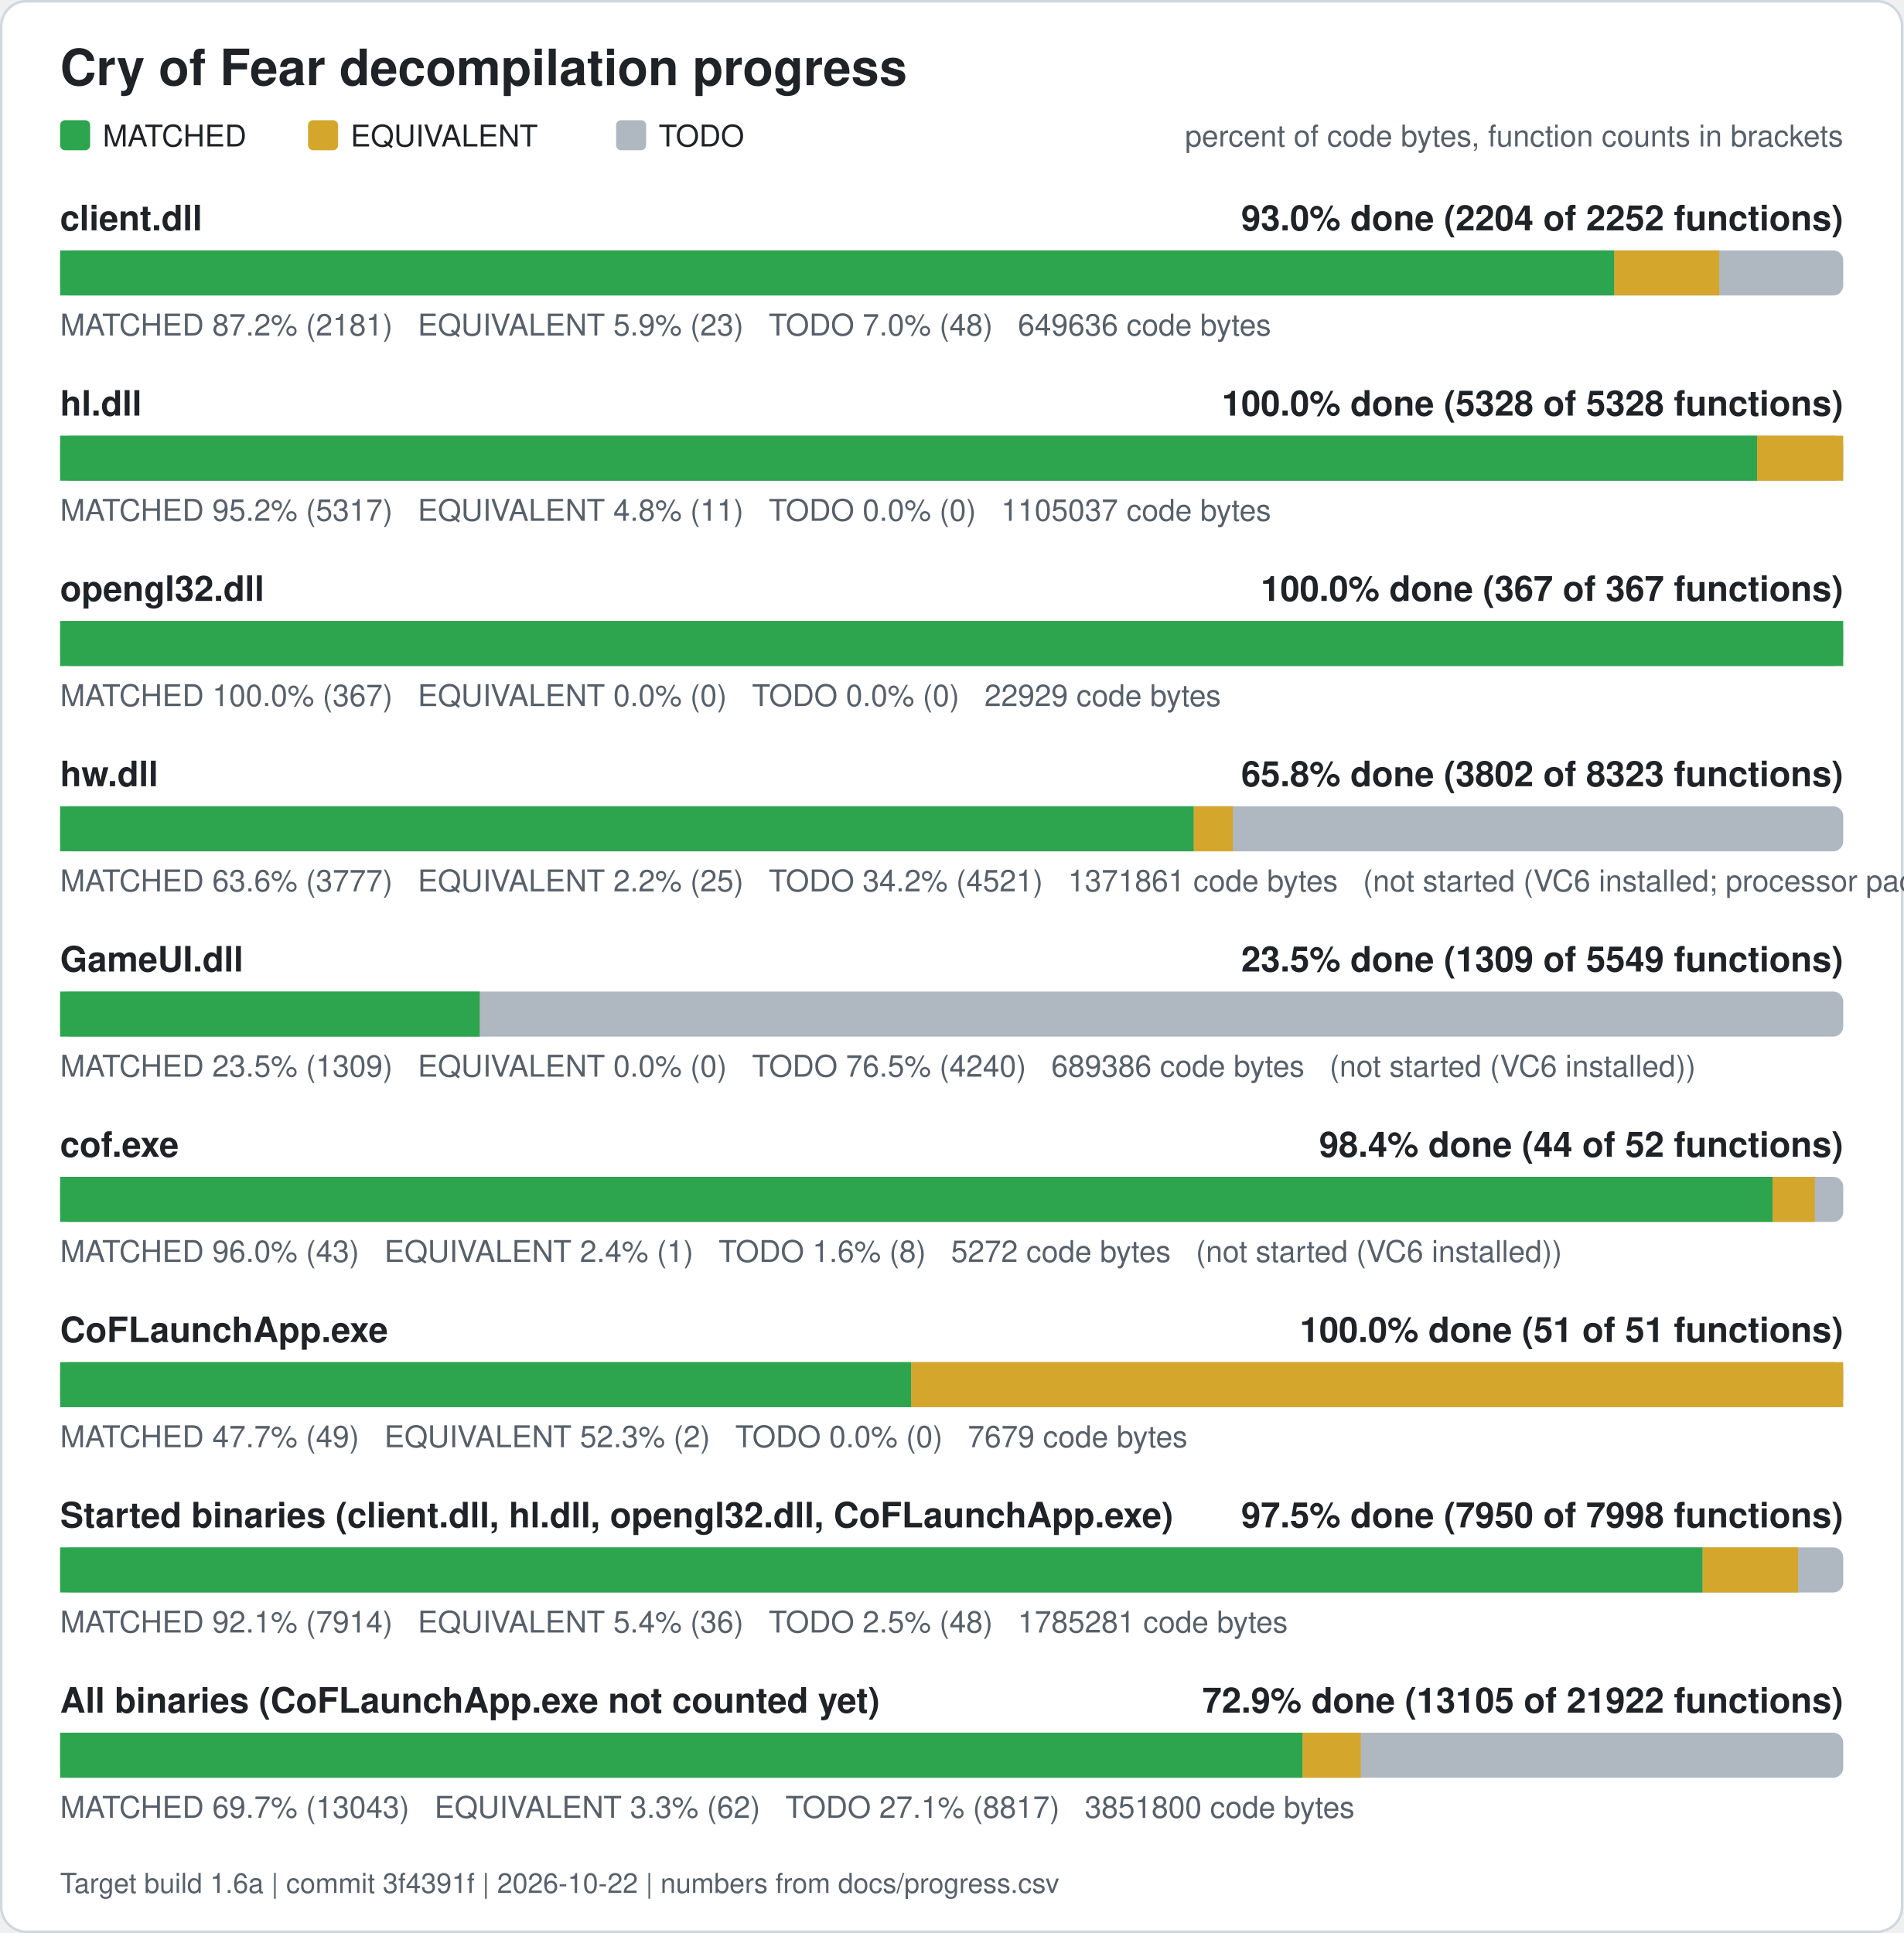
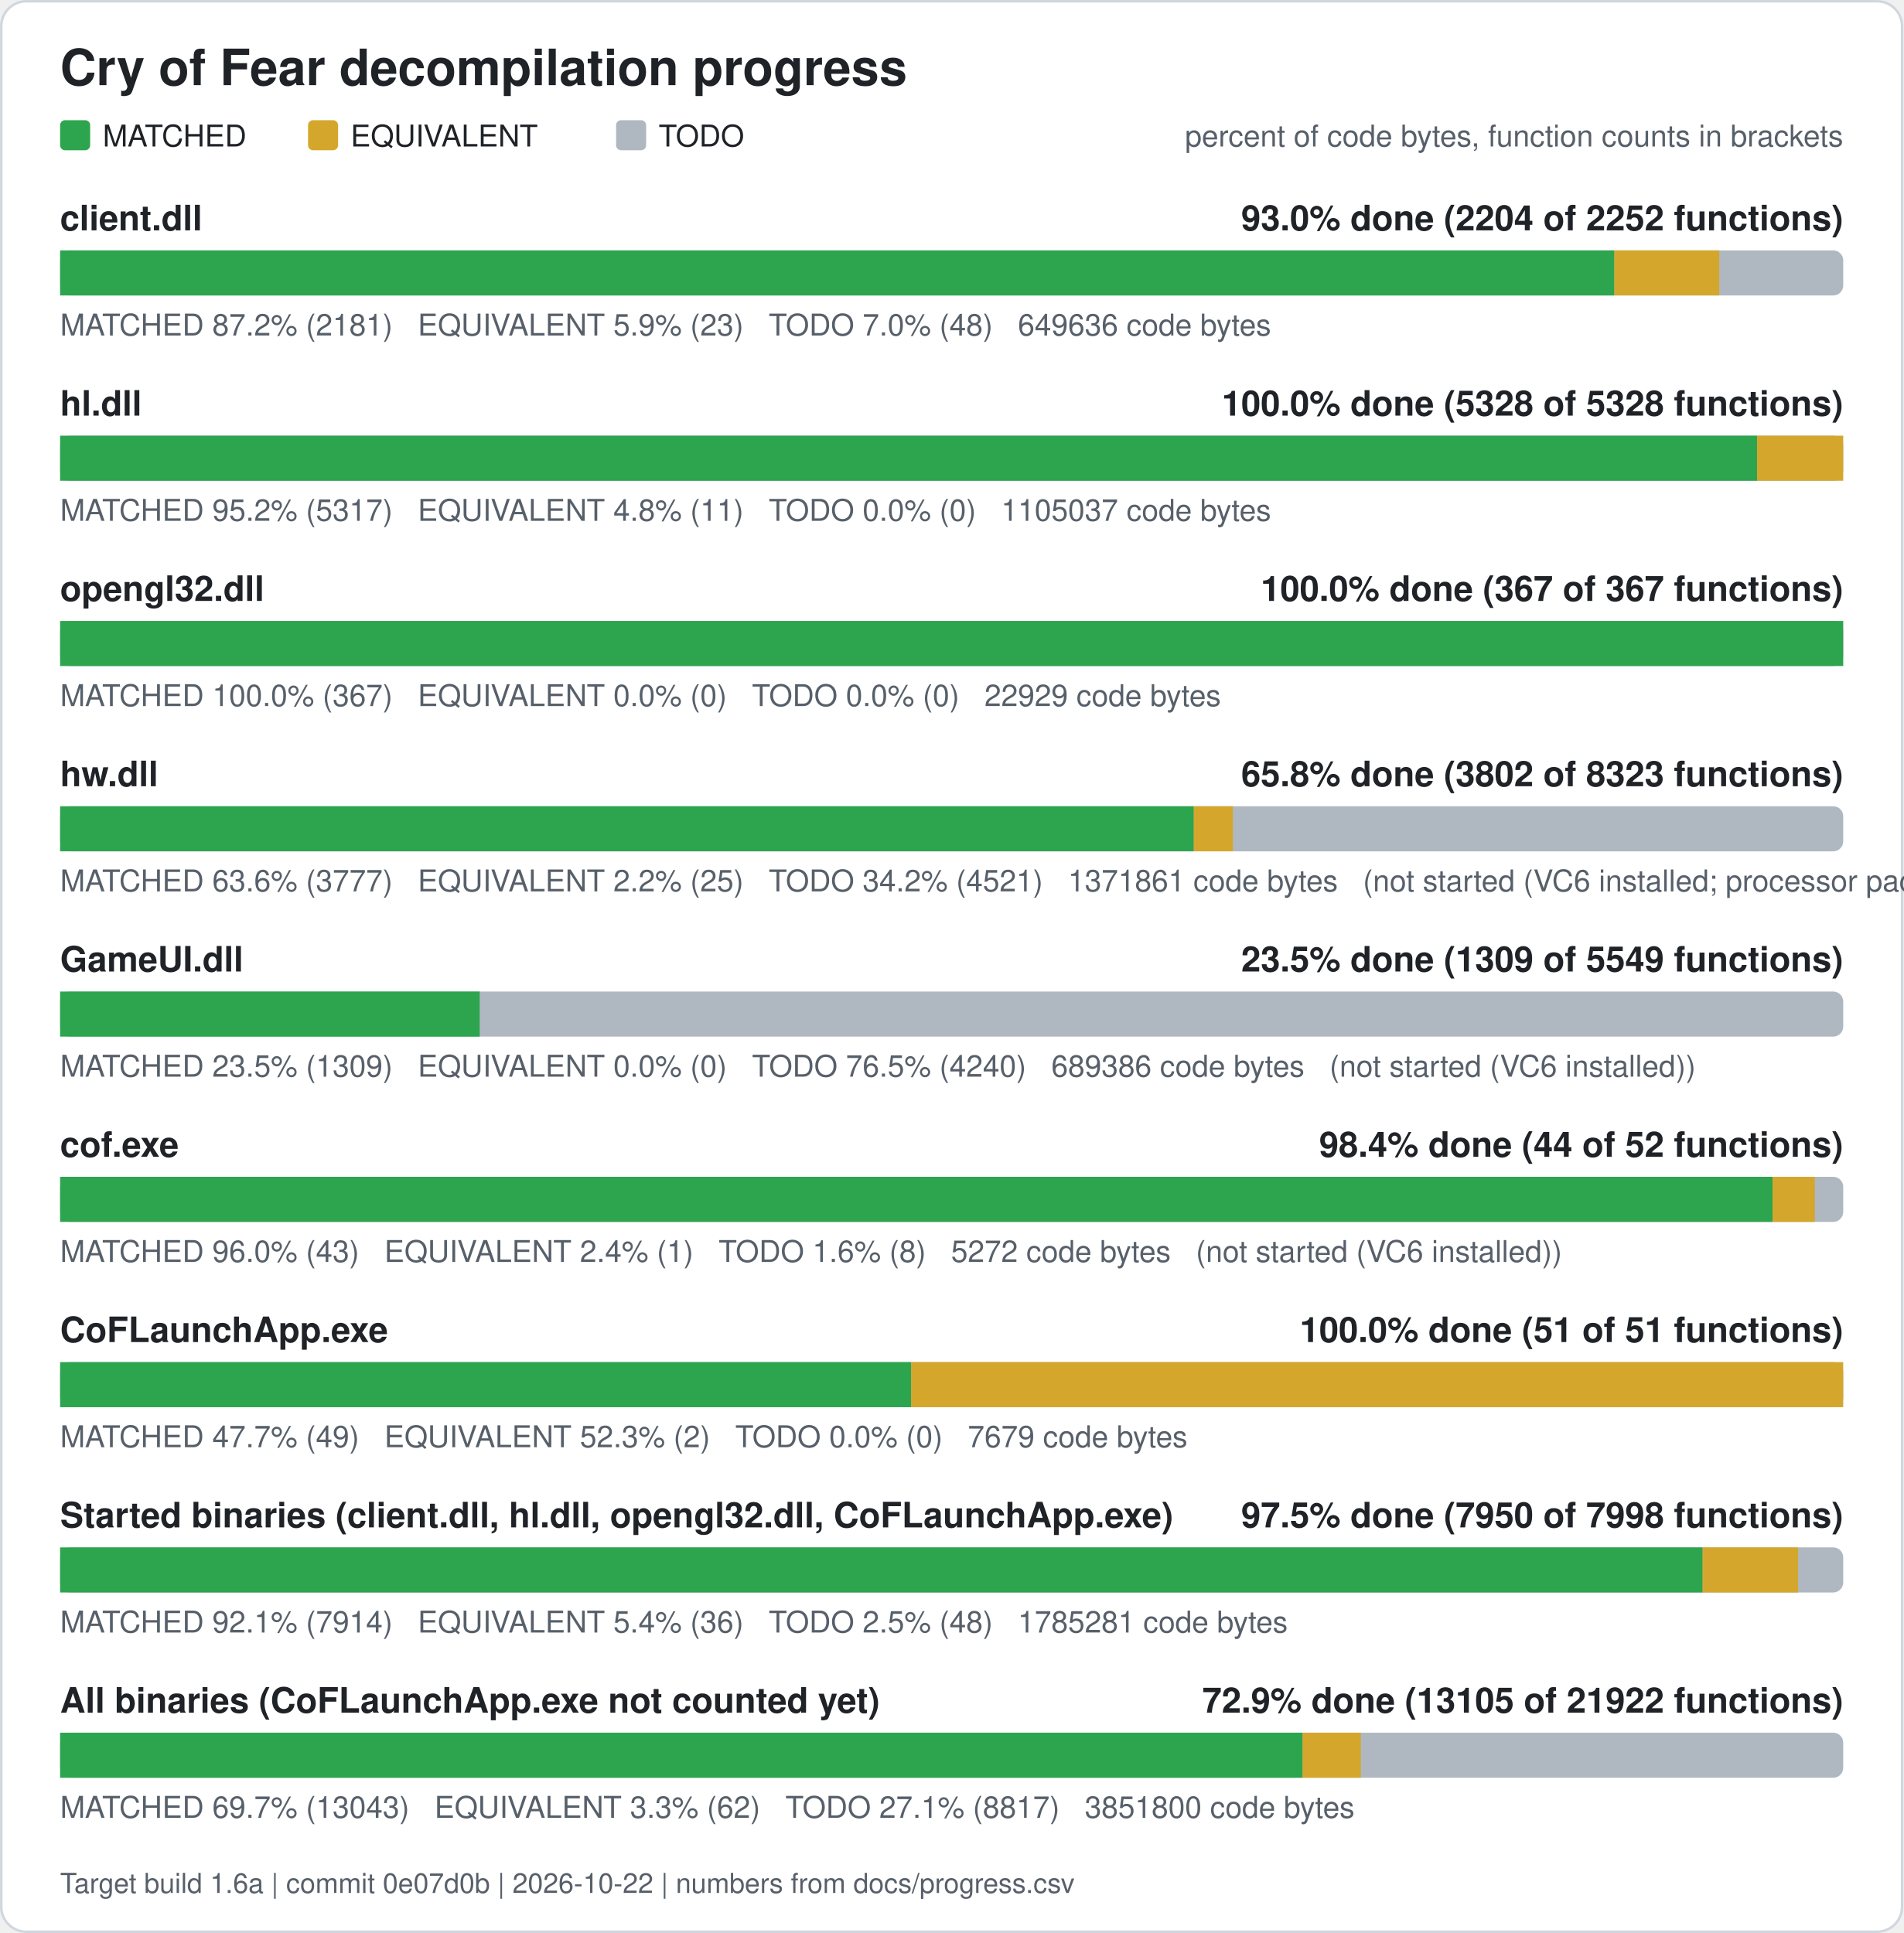
<svg xmlns="http://www.w3.org/2000/svg" width="760" height="772" viewBox="0 0 760 772" role="img" aria-label="Cry of Fear decompilation progress">
  <rect x="0.5" y="0.5" width="759" height="771" rx="10" fill="#ffffff" stroke="#d0d7de" />
  <text x="24" y="34" font-family="Segoe UI, Helvetica, Arial, sans-serif" font-size="20" font-weight="600" fill="#1f2328">Cry of Fear decompilation progress</text>
  <rect x="24" y="48" width="12" height="12" rx="2" fill="#2da44e" />
  <text x="41" y="58.5" font-family="Segoe UI, Helvetica, Arial, sans-serif" font-size="12" fill="#1f2328">MATCHED</text>
  <rect x="123" y="48" width="12" height="12" rx="2" fill="#d4a72c" />
  <text x="140" y="58.5" font-family="Segoe UI, Helvetica, Arial, sans-serif" font-size="12" fill="#1f2328">EQUIVALENT</text>
  <rect x="246" y="48" width="12" height="12" rx="2" fill="#afb8c1" />
  <text x="263" y="58.5" font-family="Segoe UI, Helvetica, Arial, sans-serif" font-size="12" fill="#1f2328">TODO</text>
  <text x="736" y="58.5" font-family="Segoe UI, Helvetica, Arial, sans-serif" font-size="12" fill="#57606a" text-anchor="end">percent of code bytes, function counts in brackets</text>
  <text x="24" y="92" font-family="Segoe UI, Helvetica, Arial, sans-serif" font-size="14" font-weight="600" fill="#1f2328">client.dll</text>
  <text x="736" y="92" font-family="Segoe UI, Helvetica, Arial, sans-serif" font-size="14" font-weight="600" fill="#1f2328" text-anchor="end">93.0% done (2204 of 2252 functions)</text>
  <rect x="24" y="100" width="712" height="18" rx="4" fill="#afb8c1" />
  <rect x="24.00" y="100" width="620.61" height="18" fill="#2da44e" />
  <rect x="644.61" y="100" width="41.89" height="18" fill="#d4a72c" />
  <text x="24" y="134" font-family="Segoe UI, Helvetica, Arial, sans-serif" font-size="12" fill="#57606a" xml:space="preserve">MATCHED 87.2% (2181)   EQUIVALENT 5.9% (23)   TODO 7.0% (48)   649636 code bytes</text>
  <text x="24" y="166" font-family="Segoe UI, Helvetica, Arial, sans-serif" font-size="14" font-weight="600" fill="#1f2328">hl.dll</text>
  <text x="736" y="166" font-family="Segoe UI, Helvetica, Arial, sans-serif" font-size="14" font-weight="600" fill="#1f2328" text-anchor="end">100.0% done (5328 of 5328 functions)</text>
  <rect x="24" y="174" width="712" height="18" rx="4" fill="#afb8c1" />
  <rect x="24.00" y="174" width="677.61" height="18" fill="#2da44e" />
  <rect x="701.61" y="174" width="34.39" height="18" fill="#d4a72c" />
  <text x="24" y="208" font-family="Segoe UI, Helvetica, Arial, sans-serif" font-size="12" fill="#57606a" xml:space="preserve">MATCHED 95.2% (5317)   EQUIVALENT 4.8% (11)   TODO 0.0% (0)   1105037 code bytes</text>
  <text x="24" y="240" font-family="Segoe UI, Helvetica, Arial, sans-serif" font-size="14" font-weight="600" fill="#1f2328">opengl32.dll</text>
  <text x="736" y="240" font-family="Segoe UI, Helvetica, Arial, sans-serif" font-size="14" font-weight="600" fill="#1f2328" text-anchor="end">100.0% done (367 of 367 functions)</text>
  <rect x="24" y="248" width="712" height="18" rx="4" fill="#afb8c1" />
  <rect x="24.00" y="248" width="712.00" height="18" fill="#2da44e" />
  <text x="24" y="282" font-family="Segoe UI, Helvetica, Arial, sans-serif" font-size="12" fill="#57606a" xml:space="preserve">MATCHED 100.0% (367)   EQUIVALENT 0.0% (0)   TODO 0.0% (0)   22929 code bytes</text>
  <text x="24" y="314" font-family="Segoe UI, Helvetica, Arial, sans-serif" font-size="14" font-weight="600" fill="#1f2328">hw.dll</text>
  <text x="736" y="314" font-family="Segoe UI, Helvetica, Arial, sans-serif" font-size="14" font-weight="600" fill="#1f2328" text-anchor="end">65.8% done (3802 of 8323 functions)</text>
  <rect x="24" y="322" width="712" height="18" rx="4" fill="#afb8c1" />
  <rect x="24.00" y="322" width="452.68" height="18" fill="#2da44e" />
  <rect x="476.68" y="322" width="15.62" height="18" fill="#d4a72c" />
  <text x="24" y="356" font-family="Segoe UI, Helvetica, Arial, sans-serif" font-size="12" fill="#57606a" xml:space="preserve">MATCHED 63.6% (3777)   EQUIVALENT 2.2% (25)   TODO 34.2% (4521)   1371861 code bytes   (not started (VC6 installed; processor pack and VS 2005 objects need those compilers))</text>
  <text x="24" y="388" font-family="Segoe UI, Helvetica, Arial, sans-serif" font-size="14" font-weight="600" fill="#1f2328">GameUI.dll</text>
  <text x="736" y="388" font-family="Segoe UI, Helvetica, Arial, sans-serif" font-size="14" font-weight="600" fill="#1f2328" text-anchor="end">23.5% done (1309 of 5549 functions)</text>
  <rect x="24" y="396" width="712" height="18" rx="4" fill="#afb8c1" />
  <rect x="24.00" y="396" width="167.54" height="18" fill="#2da44e" />
  <text x="24" y="430" font-family="Segoe UI, Helvetica, Arial, sans-serif" font-size="12" fill="#57606a" xml:space="preserve">MATCHED 23.5% (1309)   EQUIVALENT 0.0% (0)   TODO 76.5% (4240)   689386 code bytes   (not started (VC6 installed))</text>
  <text x="24" y="462" font-family="Segoe UI, Helvetica, Arial, sans-serif" font-size="14" font-weight="600" fill="#1f2328">cof.exe</text>
  <text x="736" y="462" font-family="Segoe UI, Helvetica, Arial, sans-serif" font-size="14" font-weight="600" fill="#1f2328" text-anchor="end">98.4% done (44 of 52 functions)</text>
  <rect x="24" y="470" width="712" height="18" rx="4" fill="#afb8c1" />
  <rect x="24.00" y="470" width="683.77" height="18" fill="#2da44e" />
  <rect x="707.77" y="470" width="16.88" height="18" fill="#d4a72c" />
  <text x="24" y="504" font-family="Segoe UI, Helvetica, Arial, sans-serif" font-size="12" fill="#57606a" xml:space="preserve">MATCHED 96.0% (43)   EQUIVALENT 2.4% (1)   TODO 1.6% (8)   5272 code bytes   (not started (VC6 installed))</text>
  <text x="24" y="536" font-family="Segoe UI, Helvetica, Arial, sans-serif" font-size="14" font-weight="600" fill="#1f2328">CoFLaunchApp.exe</text>
  <text x="736" y="536" font-family="Segoe UI, Helvetica, Arial, sans-serif" font-size="14" font-weight="600" fill="#1f2328" text-anchor="end">100.0% done (51 of 51 functions)</text>
  <rect x="24" y="544" width="712" height="18" rx="4" fill="#afb8c1" />
  <rect x="24.00" y="544" width="339.82" height="18" fill="#2da44e" />
  <rect x="363.82" y="544" width="372.18" height="18" fill="#d4a72c" />
  <text x="24" y="578" font-family="Segoe UI, Helvetica, Arial, sans-serif" font-size="12" fill="#57606a" xml:space="preserve">MATCHED 47.7% (49)   EQUIVALENT 52.3% (2)   TODO 0.0% (0)   7679 code bytes</text>
  <text x="24" y="610" font-family="Segoe UI, Helvetica, Arial, sans-serif" font-size="14" font-weight="600" fill="#1f2328">Started binaries (client.dll, hl.dll, opengl32.dll, CoFLaunchApp.exe)</text>
  <text x="736" y="610" font-family="Segoe UI, Helvetica, Arial, sans-serif" font-size="14" font-weight="600" fill="#1f2328" text-anchor="end">97.5% done (7950 of 7998 functions)</text>
  <rect x="24" y="618" width="712" height="18" rx="4" fill="#afb8c1" />
  <rect x="24.00" y="618" width="655.86" height="18" fill="#2da44e" />
  <rect x="679.86" y="618" width="38.13" height="18" fill="#d4a72c" />
  <text x="24" y="652" font-family="Segoe UI, Helvetica, Arial, sans-serif" font-size="12" fill="#57606a" xml:space="preserve">MATCHED 92.1% (7914)   EQUIVALENT 5.4% (36)   TODO 2.5% (48)   1785281 code bytes</text>
  <text x="24" y="684" font-family="Segoe UI, Helvetica, Arial, sans-serif" font-size="14" font-weight="600" fill="#1f2328">All binaries (CoFLaunchApp.exe not counted yet)</text>
  <text x="736" y="684" font-family="Segoe UI, Helvetica, Arial, sans-serif" font-size="14" font-weight="600" fill="#1f2328" text-anchor="end">72.9% done (13105 of 21922 functions)</text>
  <rect x="24" y="692" width="712" height="18" rx="4" fill="#afb8c1" />
  <rect x="24.00" y="692" width="496.13" height="18" fill="#2da44e" />
  <rect x="520.13" y="692" width="23.26" height="18" fill="#d4a72c" />
  <text x="24" y="726" font-family="Segoe UI, Helvetica, Arial, sans-serif" font-size="12" fill="#57606a" xml:space="preserve">MATCHED 69.7% (13043)   EQUIVALENT 3.3% (62)   TODO 27.1% (8817)   3851800 code bytes</text>
-   <text x="24" y="756" font-family="Segoe UI, Helvetica, Arial, sans-serif" font-size="11" fill="#57606a">Target build 1.6a | commit 3f4391f | 2026-10-22 | numbers from docs/progress.csv</text>
+   <text x="24" y="756" font-family="Segoe UI, Helvetica, Arial, sans-serif" font-size="11" fill="#57606a">Target build 1.6a | commit 0e07d0b | 2026-10-22 | numbers from docs/progress.csv</text>
</svg>
